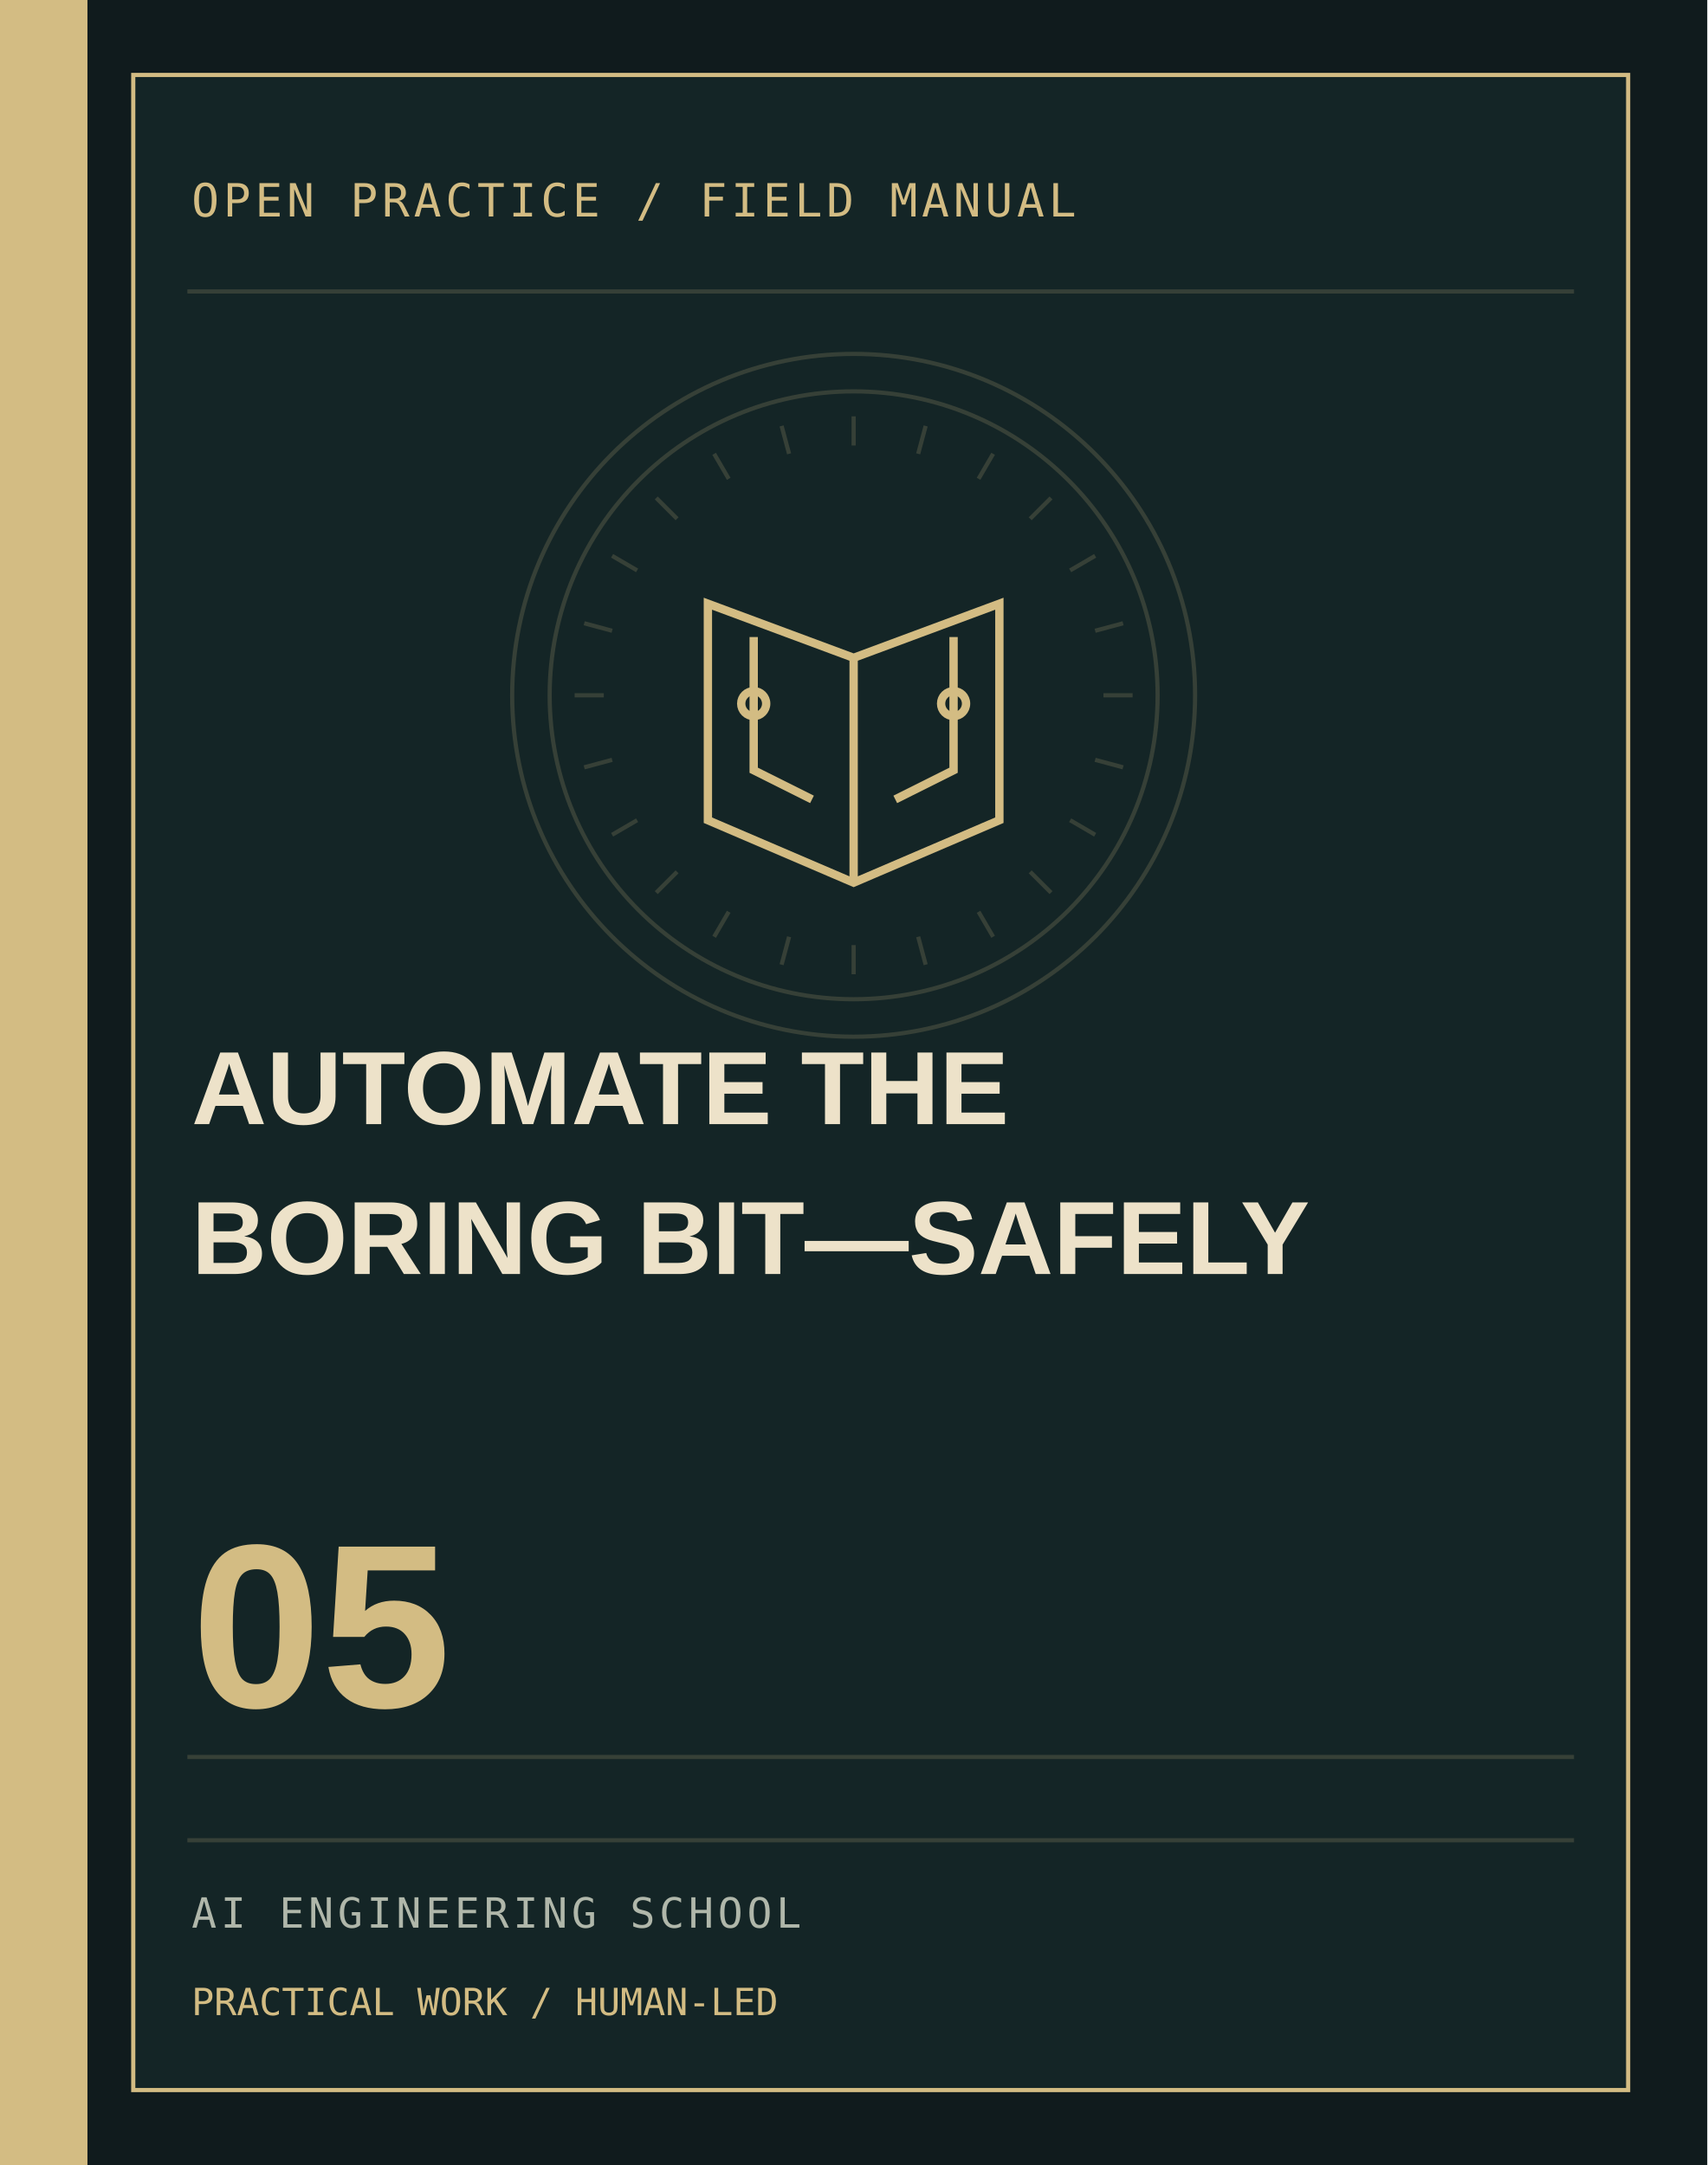
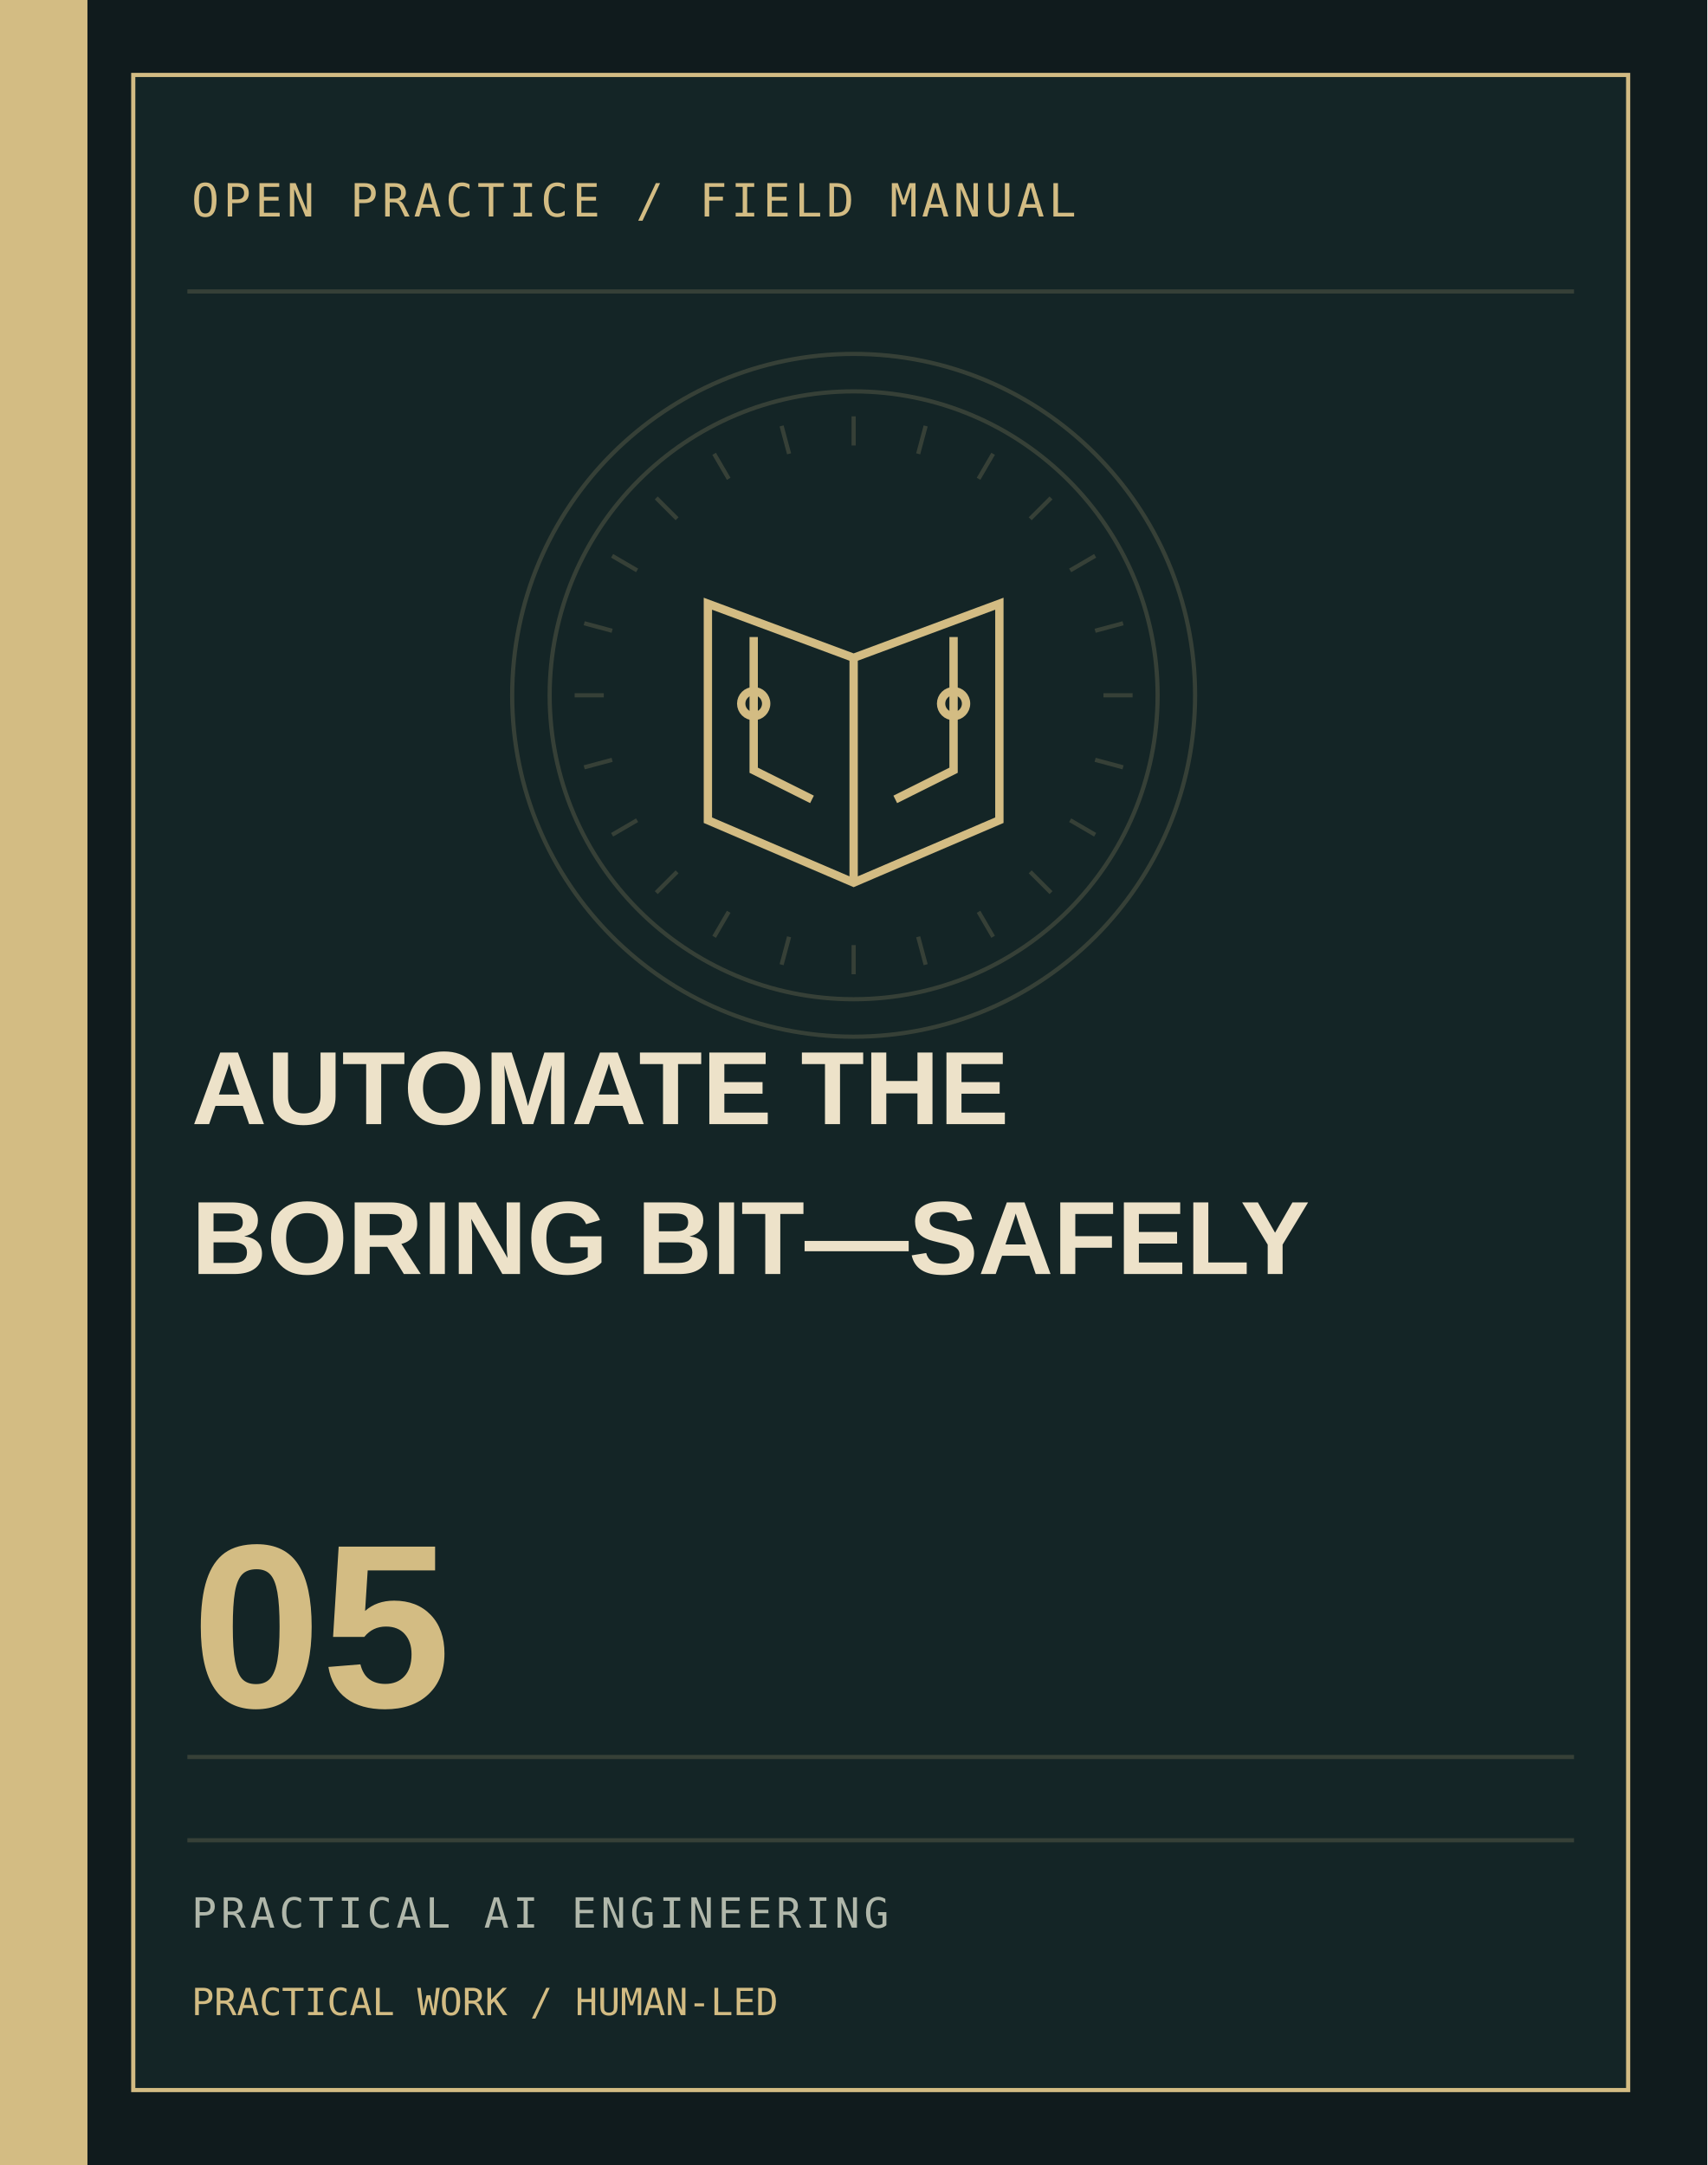
<svg xmlns="http://www.w3.org/2000/svg" viewBox="0 0 410 520">
  <rect width="410" height="520" fill="#101b1d" />
  <path d="M0 0H21V520H0" fill="#d3bc83" />
  <rect x="32" y="18" width="359" height="484" fill="#142526" stroke="#d3bc83" stroke-width="1" />
  <g fill="none" stroke="#d3bc83" opacity=".18">
    <path d="M45 70H378M45 422H378M45 442H378" />
    <circle cx="205" cy="167" r="82" />
    <circle cx="205" cy="167" r="73" />
    <path d="M265.0,167.0 L272.0,167.0" />
    <path d="M263.0,182.5 L269.7,184.3" />
    <path d="M257.0,197.0 L263.0,200.5" />
    <path d="M247.4,209.4 L252.4,214.4" />
    <path d="M235.0,219.0 L238.5,225.0" />
    <path d="M220.5,225.0 L222.3,231.7" />
    <path d="M205.0,227.0 L205.0,234.0" />
    <path d="M189.5,225.0 L187.7,231.7" />
    <path d="M175.0,219.0 L171.5,225.0" />
    <path d="M162.6,209.4 L157.6,214.4" />
    <path d="M153.0,197.0 L147.0,200.5" />
    <path d="M147.0,182.5 L140.3,184.3" />
    <path d="M145.0,167.0 L138.0,167.0" />
    <path d="M147.0,151.5 L140.3,149.7" />
    <path d="M153.0,137.0 L147.0,133.5" />
    <path d="M162.6,124.6 L157.6,119.6" />
    <path d="M175.0,115.0 L171.5,109.0" />
    <path d="M189.5,109.0 L187.7,102.3" />
    <path d="M205.0,107.0 L205.0,100.0" />
    <path d="M220.5,109.0 L222.3,102.3" />
    <path d="M235.0,115.0 L238.5,109.0" />
    <path d="M247.4,124.6 L252.4,119.6" />
    <path d="M257.0,137.0 L263.0,133.5" />
    <path d="M263.0,151.5 L269.7,149.7" />
  </g>
  <g fill="none" stroke="#d3bc83" stroke-width="2">
    <path d="M170 145L205 158L240 145V197L205 212L170 197Z M205 158V212 M181 153V185L195 192 M229 153V185L215 192" />
    <circle cx="181" cy="169" r="3" />
    <circle cx="229" cy="169" r="3" />
  </g>
  <text x="46" y="52" fill="#d3bc83" font-size="11" font-family="monospace" letter-spacing="1">OPEN PRACTICE / FIELD MANUAL</text>
  <text x="46" y="270" fill="#ede2c9" font-size="25" font-weight="900" font-family="Arial,sans-serif">AUTOMATE THE</text>
  <text x="46" y="306" fill="#ede2c9" font-size="25" font-weight="900" font-family="Arial,sans-serif">BORING BIT—SAFELY</text>
  <text x="46" y="410" fill="#d3bc83" font-size="56" font-weight="900" font-family="Arial,sans-serif">05</text>
-   <text x="46" y="463" fill="#b0b7aa" font-size="10" font-family="monospace" letter-spacing="1">AI ENGINEERING SCHOOL</text>
+   <text x="46" y="463" fill="#b0b7aa" font-size="10" font-family="monospace" letter-spacing="1">PRACTICAL AI ENGINEERING</text>
  <text x="46" y="484" fill="#d3bc83" font-size="9" font-family="monospace">PRACTICAL WORK / HUMAN-LED</text>
</svg>
